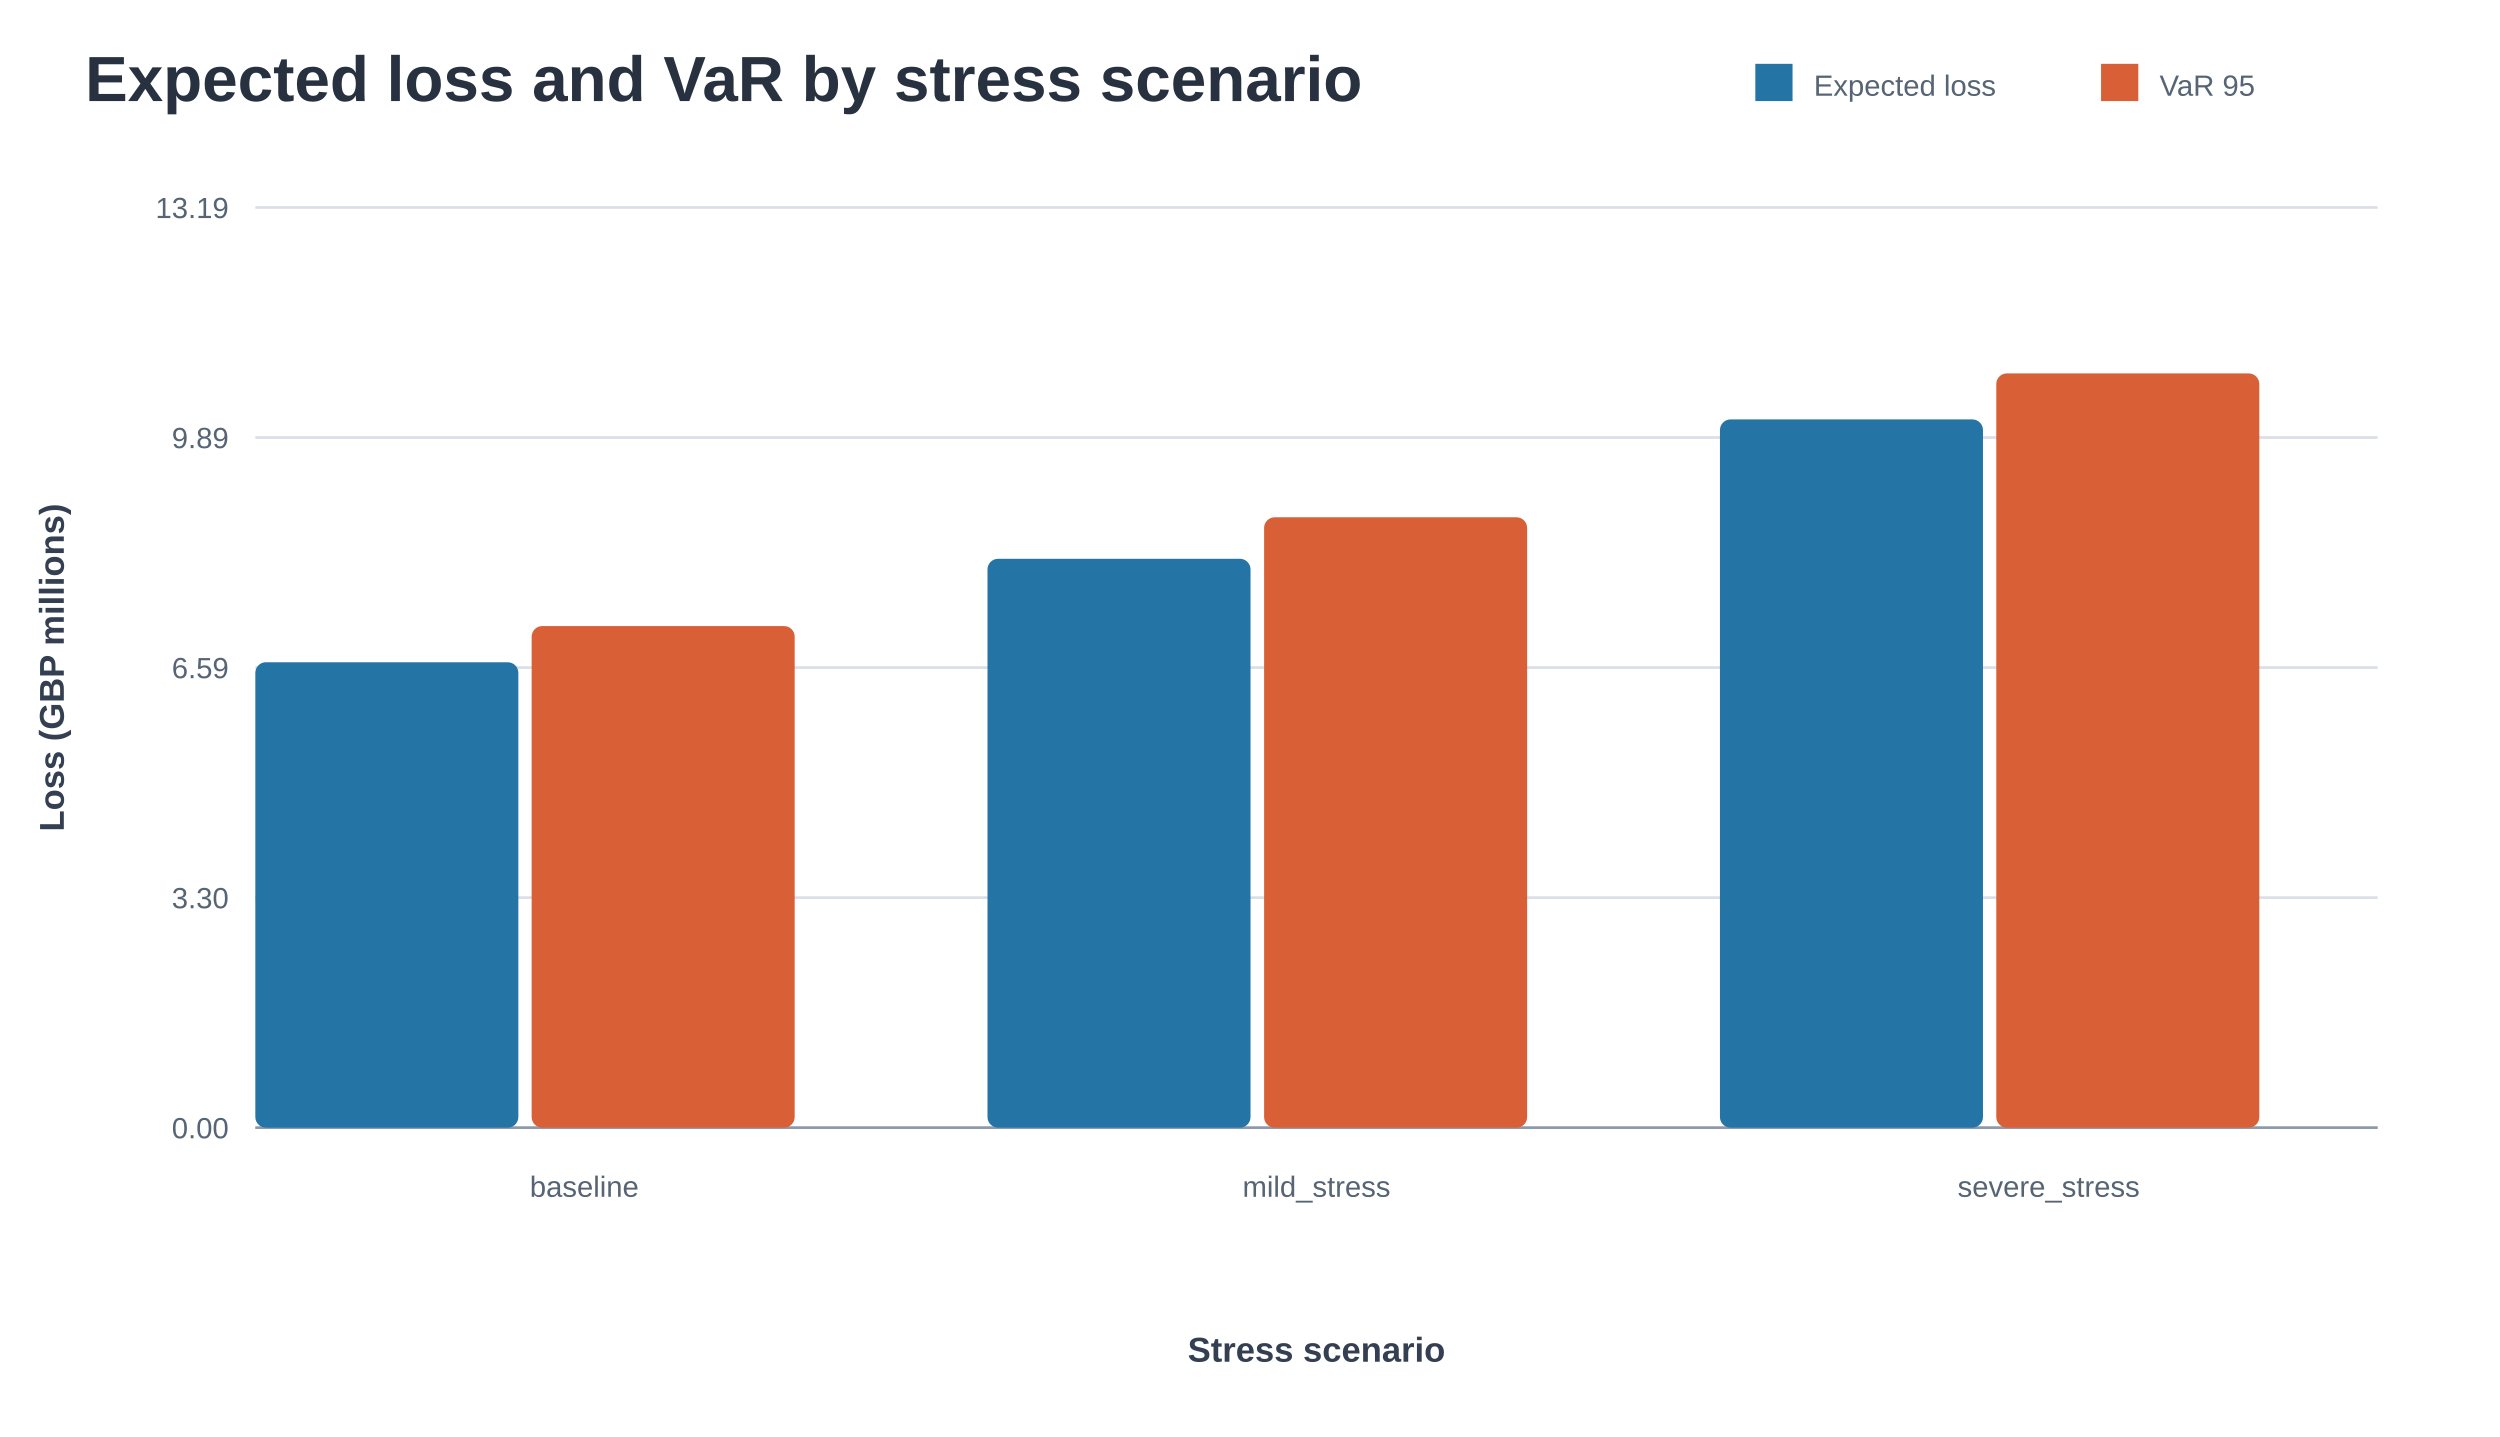
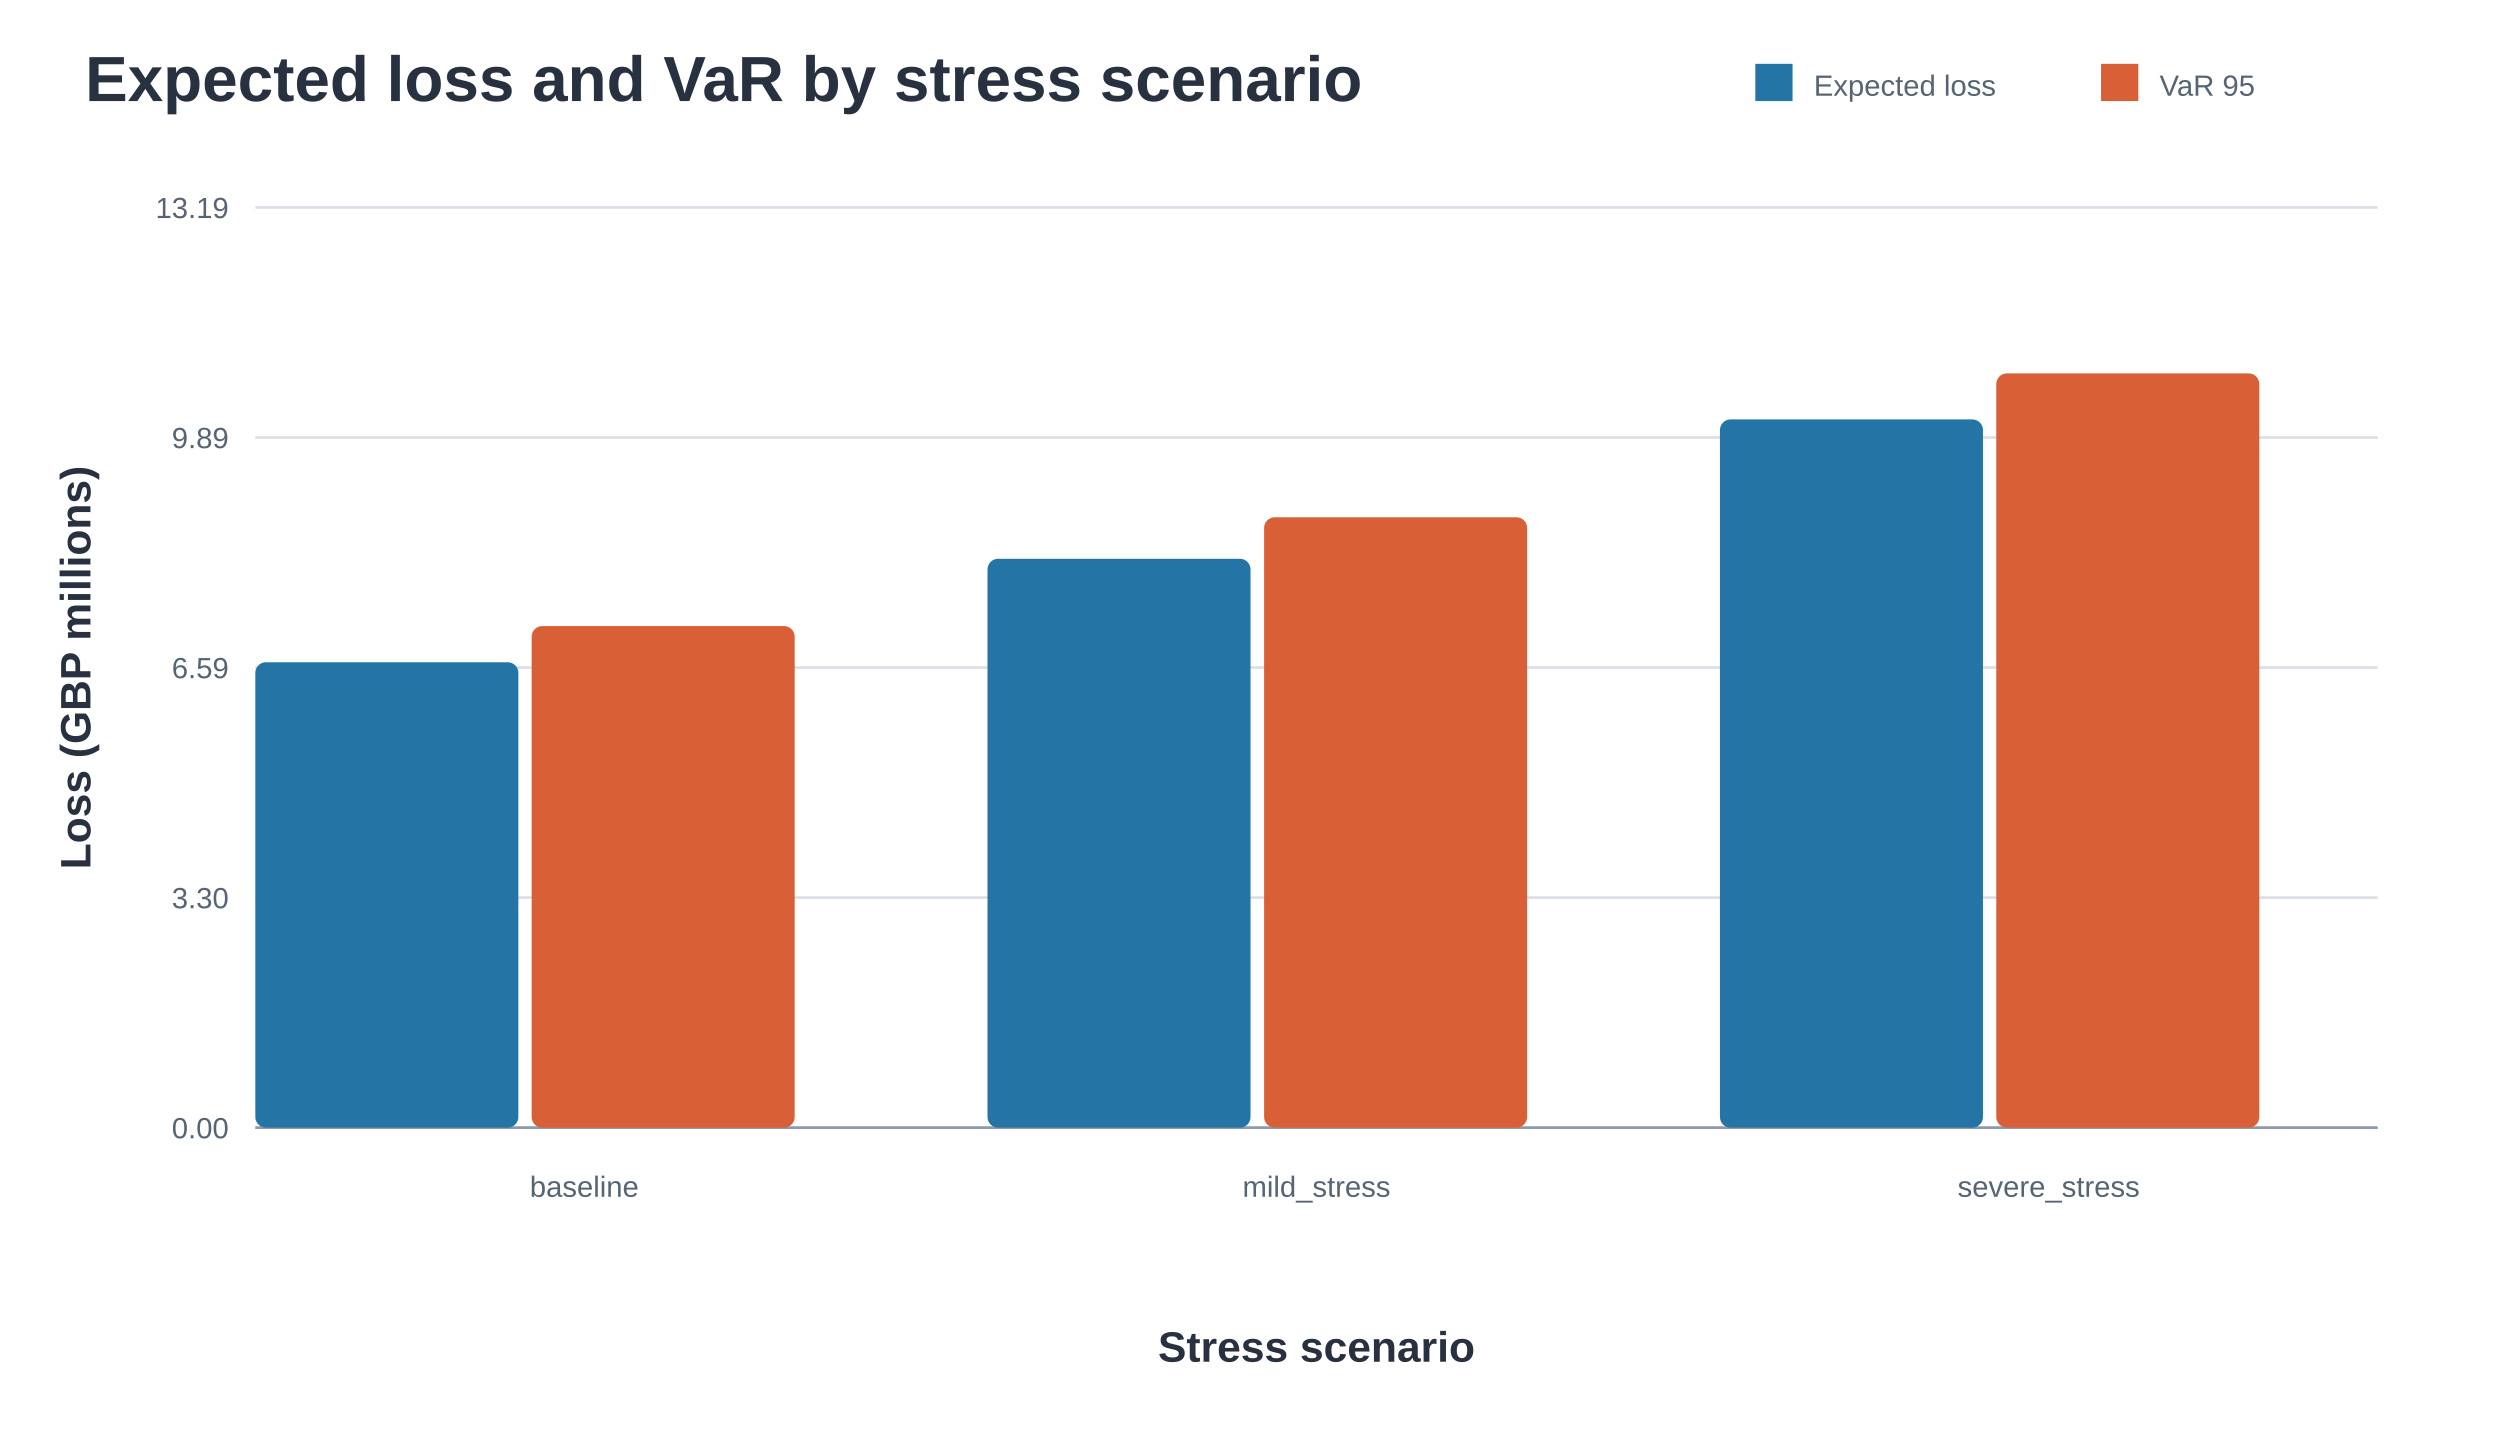
<svg xmlns="http://www.w3.org/2000/svg" width="940" height="540" viewBox="0 0 940 540">
-   <style>text{font-family:Arial,Helvetica,sans-serif;fill:#27313f}.title{font-size:24px;font-weight:700}.label{font-size:13px}.axis-title{font-size:13px;font-weight:700;fill:#344052}.small{font-size:11px;fill:#566474}.axis{stroke:#8d99a8;stroke-width:1}.grid{stroke:#d9dee7;stroke-width:1}</style>
+   <style>text{font-family:Arial,Helvetica,sans-serif;fill:#27313f}.title{font-size:24px;font-weight:700}.label{font-size:13px}.axis-title{font-size:16px;font-weight:700;fill:#27313f}.small{font-size:11px;fill:#566474}.axis{stroke:#8d99a8;stroke-width:1}.grid{stroke:#d9dee7;stroke-width:1}</style>
  <text x="32.0" y="38.0" class="title" text-anchor="start">Expected loss and VaR by stress scenario</text>
  <rect x="660" y="24" width="14" height="14" fill="#2474a6" />
  <text x="682.0" y="36.0" class="small" text-anchor="start">Expected loss</text>
  <rect x="790" y="24" width="14" height="14" fill="#d95f36" />
  <text x="812.0" y="36.0" class="small" text-anchor="start">VaR 95</text>
  <line x1="96" y1="424.0" x2="894" y2="424.0" class="grid" />
  <text x="86.0" y="428.0" class="small" text-anchor="end">0.00</text>
  <line x1="96" y1="337.5" x2="894" y2="337.5" class="grid" />
  <text x="86.0" y="341.5" class="small" text-anchor="end">3.30</text>
  <line x1="96" y1="251.0" x2="894" y2="251.0" class="grid" />
  <text x="86.0" y="255.0" class="small" text-anchor="end">6.59</text>
  <line x1="96" y1="164.5" x2="894" y2="164.5" class="grid" />
  <text x="86.0" y="168.5" class="small" text-anchor="end">9.89</text>
  <line x1="96" y1="78.0" x2="894" y2="78.0" class="grid" />
  <text x="86.0" y="82.0" class="small" text-anchor="end">13.19</text>
  <line x1="96" y1="424" x2="894" y2="424" class="axis" />
-   <text x="24.0" y="251.0" class="axis-title" text-anchor="middle" transform="rotate(-90 24.0 251.0)">Loss (GBP millions)</text>
+   <text x="34.0" y="251.0" class="axis-title" text-anchor="middle" transform="rotate(-90 34.0 251.0)">Loss (GBP millions)</text>
  <text x="495.0" y="512.0" class="axis-title" text-anchor="middle">Stress scenario</text>
  <rect x="96.0" y="249.0" width="98.9" height="175.0" rx="4" fill="#2474a6" />
  <rect x="199.9" y="235.4" width="98.9" height="188.6" rx="4" fill="#d95f36" />
  <text x="219.7" y="450.0" class="small" text-anchor="middle">baseline</text>
  <rect x="371.3" y="210.1" width="98.9" height="213.9" rx="4" fill="#2474a6" />
  <rect x="475.3" y="194.5" width="98.9" height="229.5" rx="4" fill="#d95f36" />
  <text x="495.0" y="450.0" class="small" text-anchor="middle">mild_stress</text>
  <rect x="646.7" y="157.7" width="98.9" height="266.3" rx="4" fill="#2474a6" />
  <rect x="750.6" y="140.4" width="98.9" height="283.6" rx="4" fill="#d95f36" />
  <text x="770.3" y="450.0" class="small" text-anchor="middle">severe_stress</text>
</svg>
